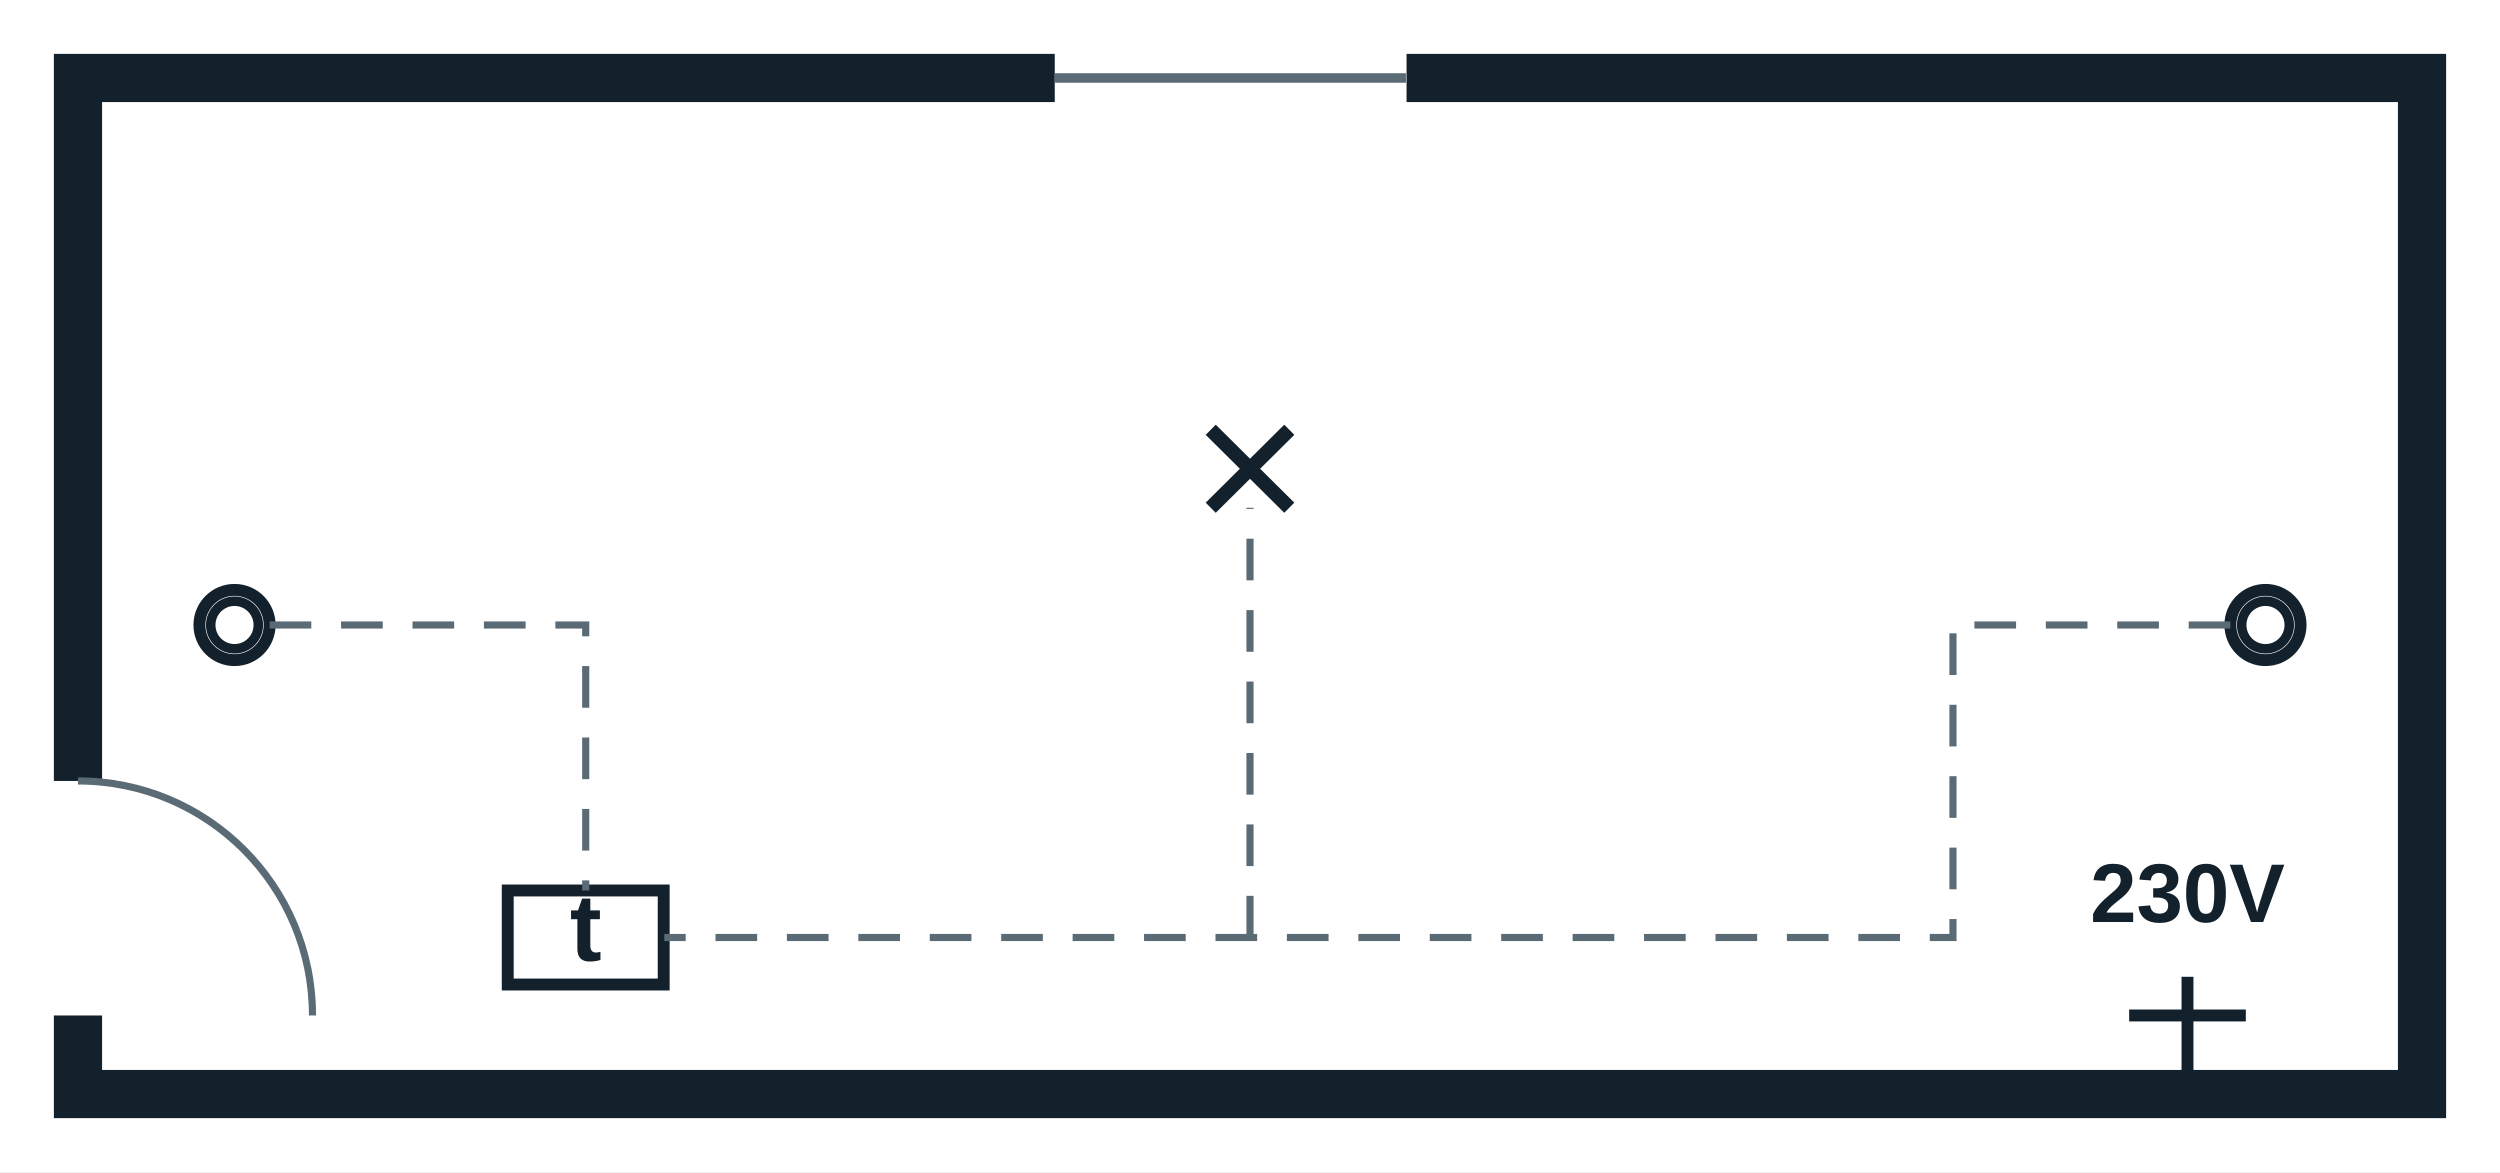
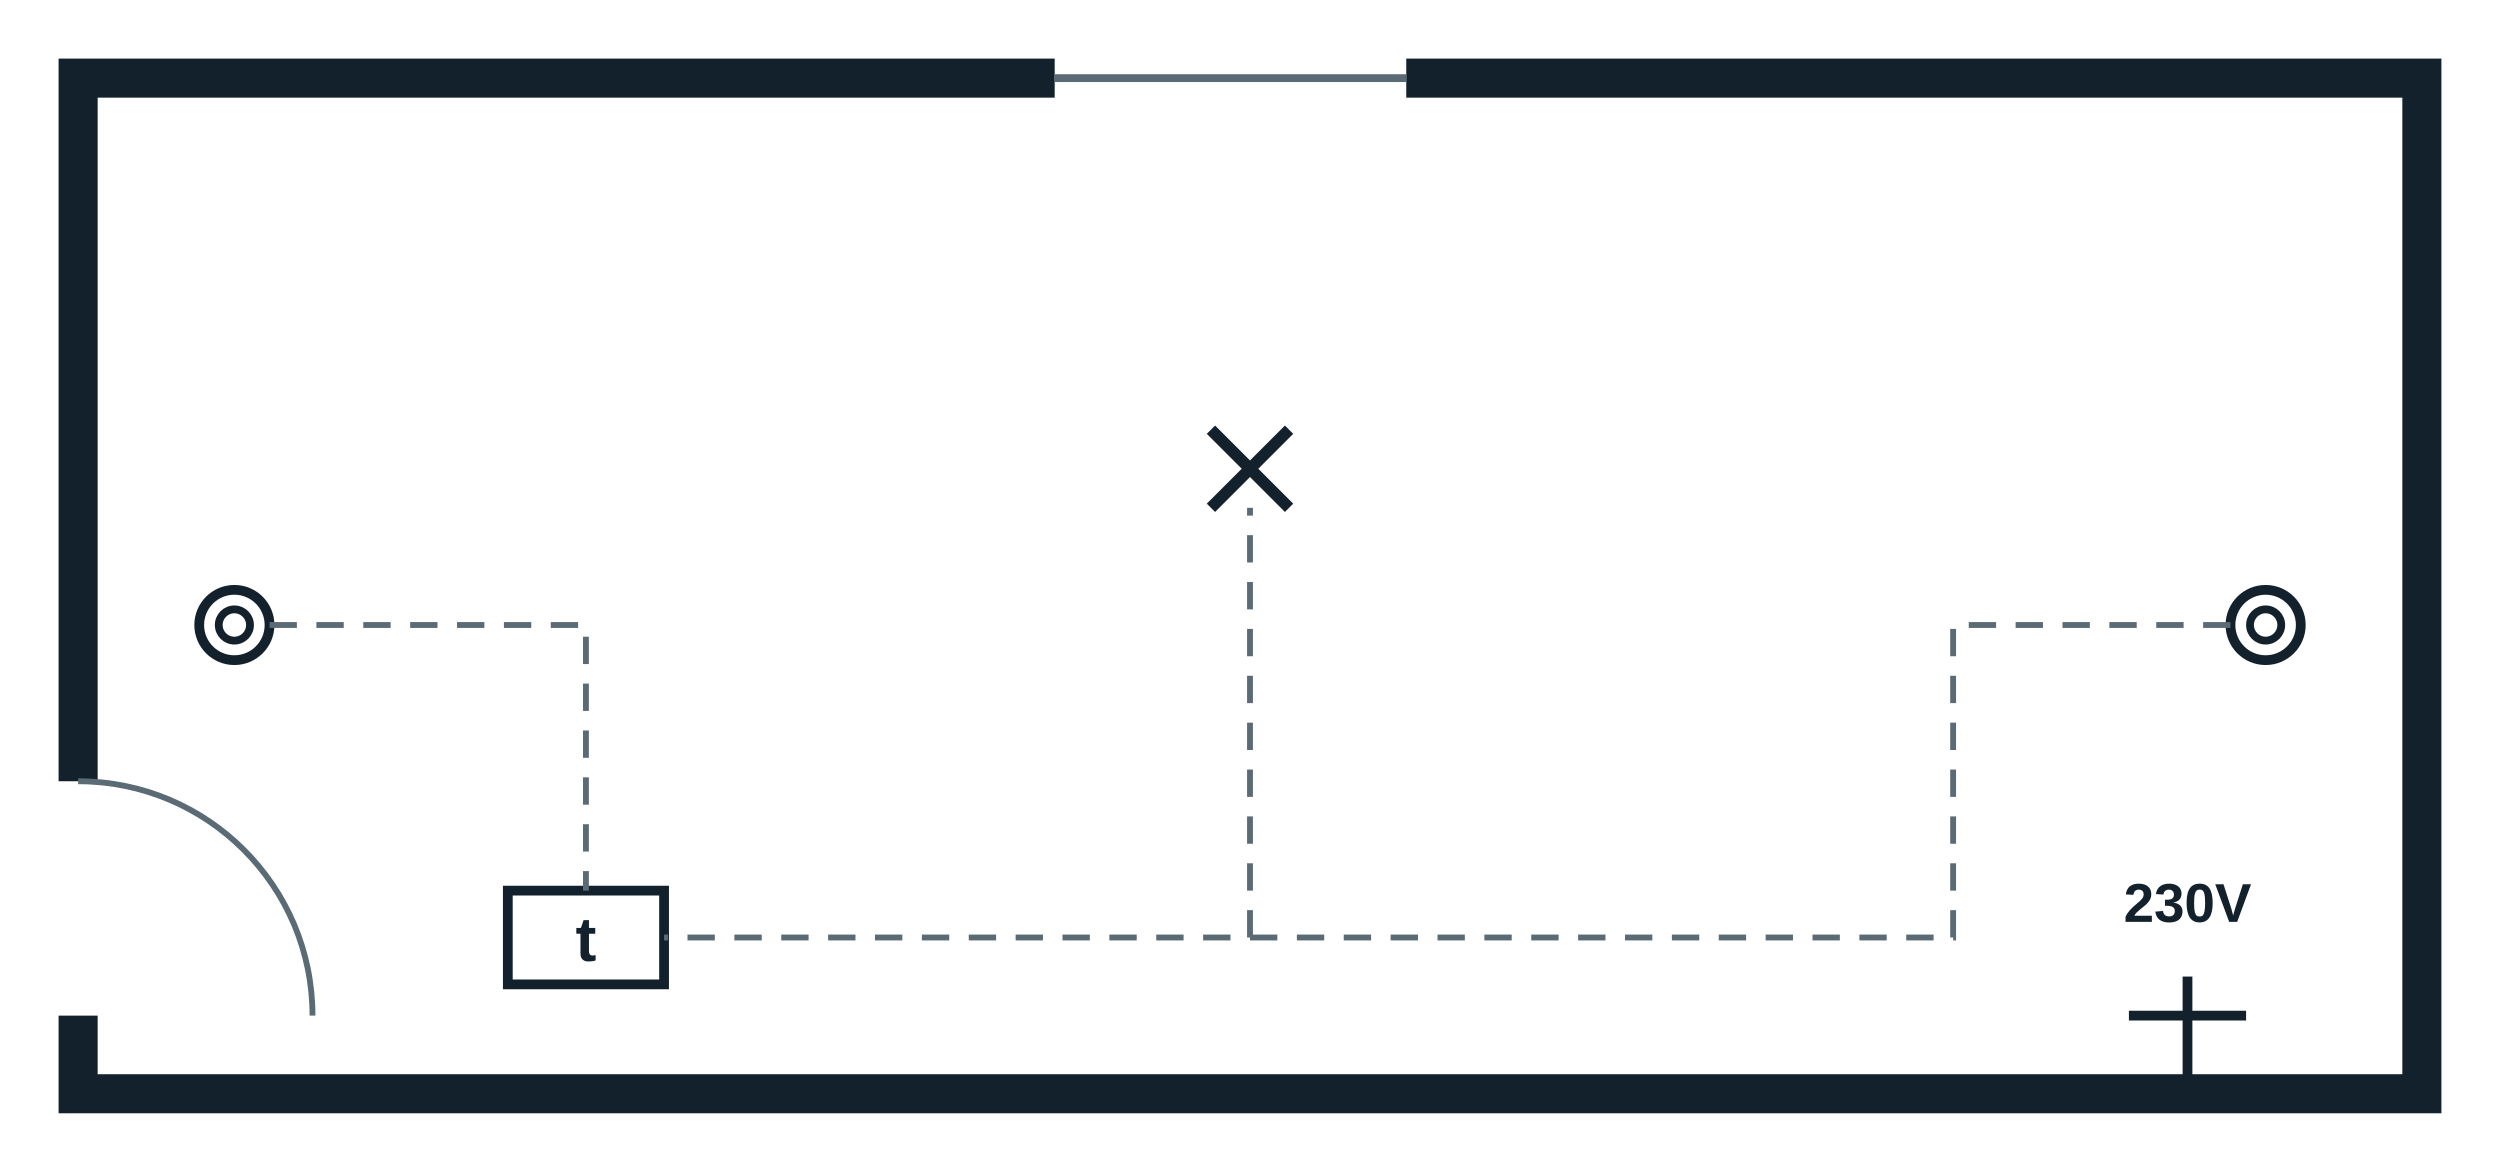
- <svg xmlns="http://www.w3.org/2000/svg" viewBox="0 0 420 196.9" font-family="Arial, sans-serif">
-   <rect width="420" height="196.9" fill="#fff" />
-   <path d="M13.1 13.1H406.9V183.8H13.1Z" fill="none" stroke="#13212c" stroke-width="8.1" />
-   <rect x="177.2" y="7.9" width="59.1" height="10.5" fill="#fff" />
-   <path d="M177.2 13.1H236.2" fill="none" stroke="#5b6b76" stroke-width="1.6" />
-   <rect x="7.9" y="131.2" width="10.5" height="39.4" fill="#fff" />
-   <path d="M13.1 131.2A39.4 39.4 0 0 1 52.5 170.6" fill="none" stroke="#5b6b76" stroke-width="1.2" />
-   <path d="M367.5 183.8V164.1M357.7 170.6H377.3" fill="none" stroke="#13212c" stroke-width="2" />
-   <text x="367.5" y="154.9" font-size="14" text-anchor="middle" fill="#13212c" font-weight="bold">230V</text>
-   <circle cx="39.4" cy="105" r="5.9" fill="#fff" stroke="#13212c" stroke-width="2" />
-   <circle cx="39.4" cy="105" r="4" fill="none" stroke="#13212c" stroke-width="1.6" />
-   <circle cx="380.6" cy="105" r="5.9" fill="#fff" stroke="#13212c" stroke-width="2" />
-   <circle cx="380.6" cy="105" r="4" fill="none" stroke="#13212c" stroke-width="1.6" />
-   <rect x="85.3" y="149.6" width="26.2" height="15.8" fill="#fff" stroke="#13212c" stroke-width="2" />
-   <text x="98.4" y="161.4" font-size="16" text-anchor="middle" fill="#13212c" font-weight="bold">t</text>
-   <path d="M203.4 72.2L216.6 85.3M216.6 72.2L203.4 85.3" fill="none" stroke="#13212c" stroke-width="2.4" />
-   <path d="M45.3 105H98.4V149.6M374.7 105H328.1V157.5H111.6M210 157.5V85.3" fill="none" stroke="#5b6b76" stroke-width="1.2" stroke-dasharray="7 5" />
+ <svg xmlns="http://www.w3.org/2000/svg" viewBox="0 0 640 300" font-family="Arial, sans-serif">
+   <rect width="640" height="300" fill="#fff" />
+   <path d="M20 20H620V280H20Z" fill="none" stroke="#13212c" stroke-width="10" />
+   <rect x="270" y="12" width="90" height="16" fill="#fff" />
+   <path d="M270 20H360" fill="none" stroke="#5b6b76" stroke-width="2" />
+   <rect x="12" y="200" width="16" height="60" fill="#fff" />
+   <path d="M20 200A60 60 0 0 1 80 260" fill="none" stroke="#5b6b76" stroke-width="1.5" />
+   <path d="M560 280V250M545 260H575" fill="none" stroke="#13212c" stroke-width="2.5" />
+   <text x="560" y="236" font-size="14" text-anchor="middle" fill="#13212c" font-weight="bold">230V</text>
+   <circle cx="60" cy="160" r="9" fill="#fff" stroke="#13212c" stroke-width="2.5" />
+   <circle cx="60" cy="160" r="4" fill="none" stroke="#13212c" stroke-width="2" />
+   <circle cx="580" cy="160" r="9" fill="#fff" stroke="#13212c" stroke-width="2.5" />
+   <circle cx="580" cy="160" r="4" fill="none" stroke="#13212c" stroke-width="2" />
+   <rect x="130" y="228" width="40" height="24" fill="#fff" stroke="#13212c" stroke-width="2.5" />
+   <text x="150" y="246" font-size="16" text-anchor="middle" fill="#13212c" font-weight="bold">t</text>
+   <path d="M310 110L330 130M330 110L310 130" fill="none" stroke="#13212c" stroke-width="3" />
+   <path d="M69 160H150V228M571 160H500V240H170M320 240V130" fill="none" stroke="#5b6b76" stroke-width="1.5" stroke-dasharray="7 5" />
</svg>
